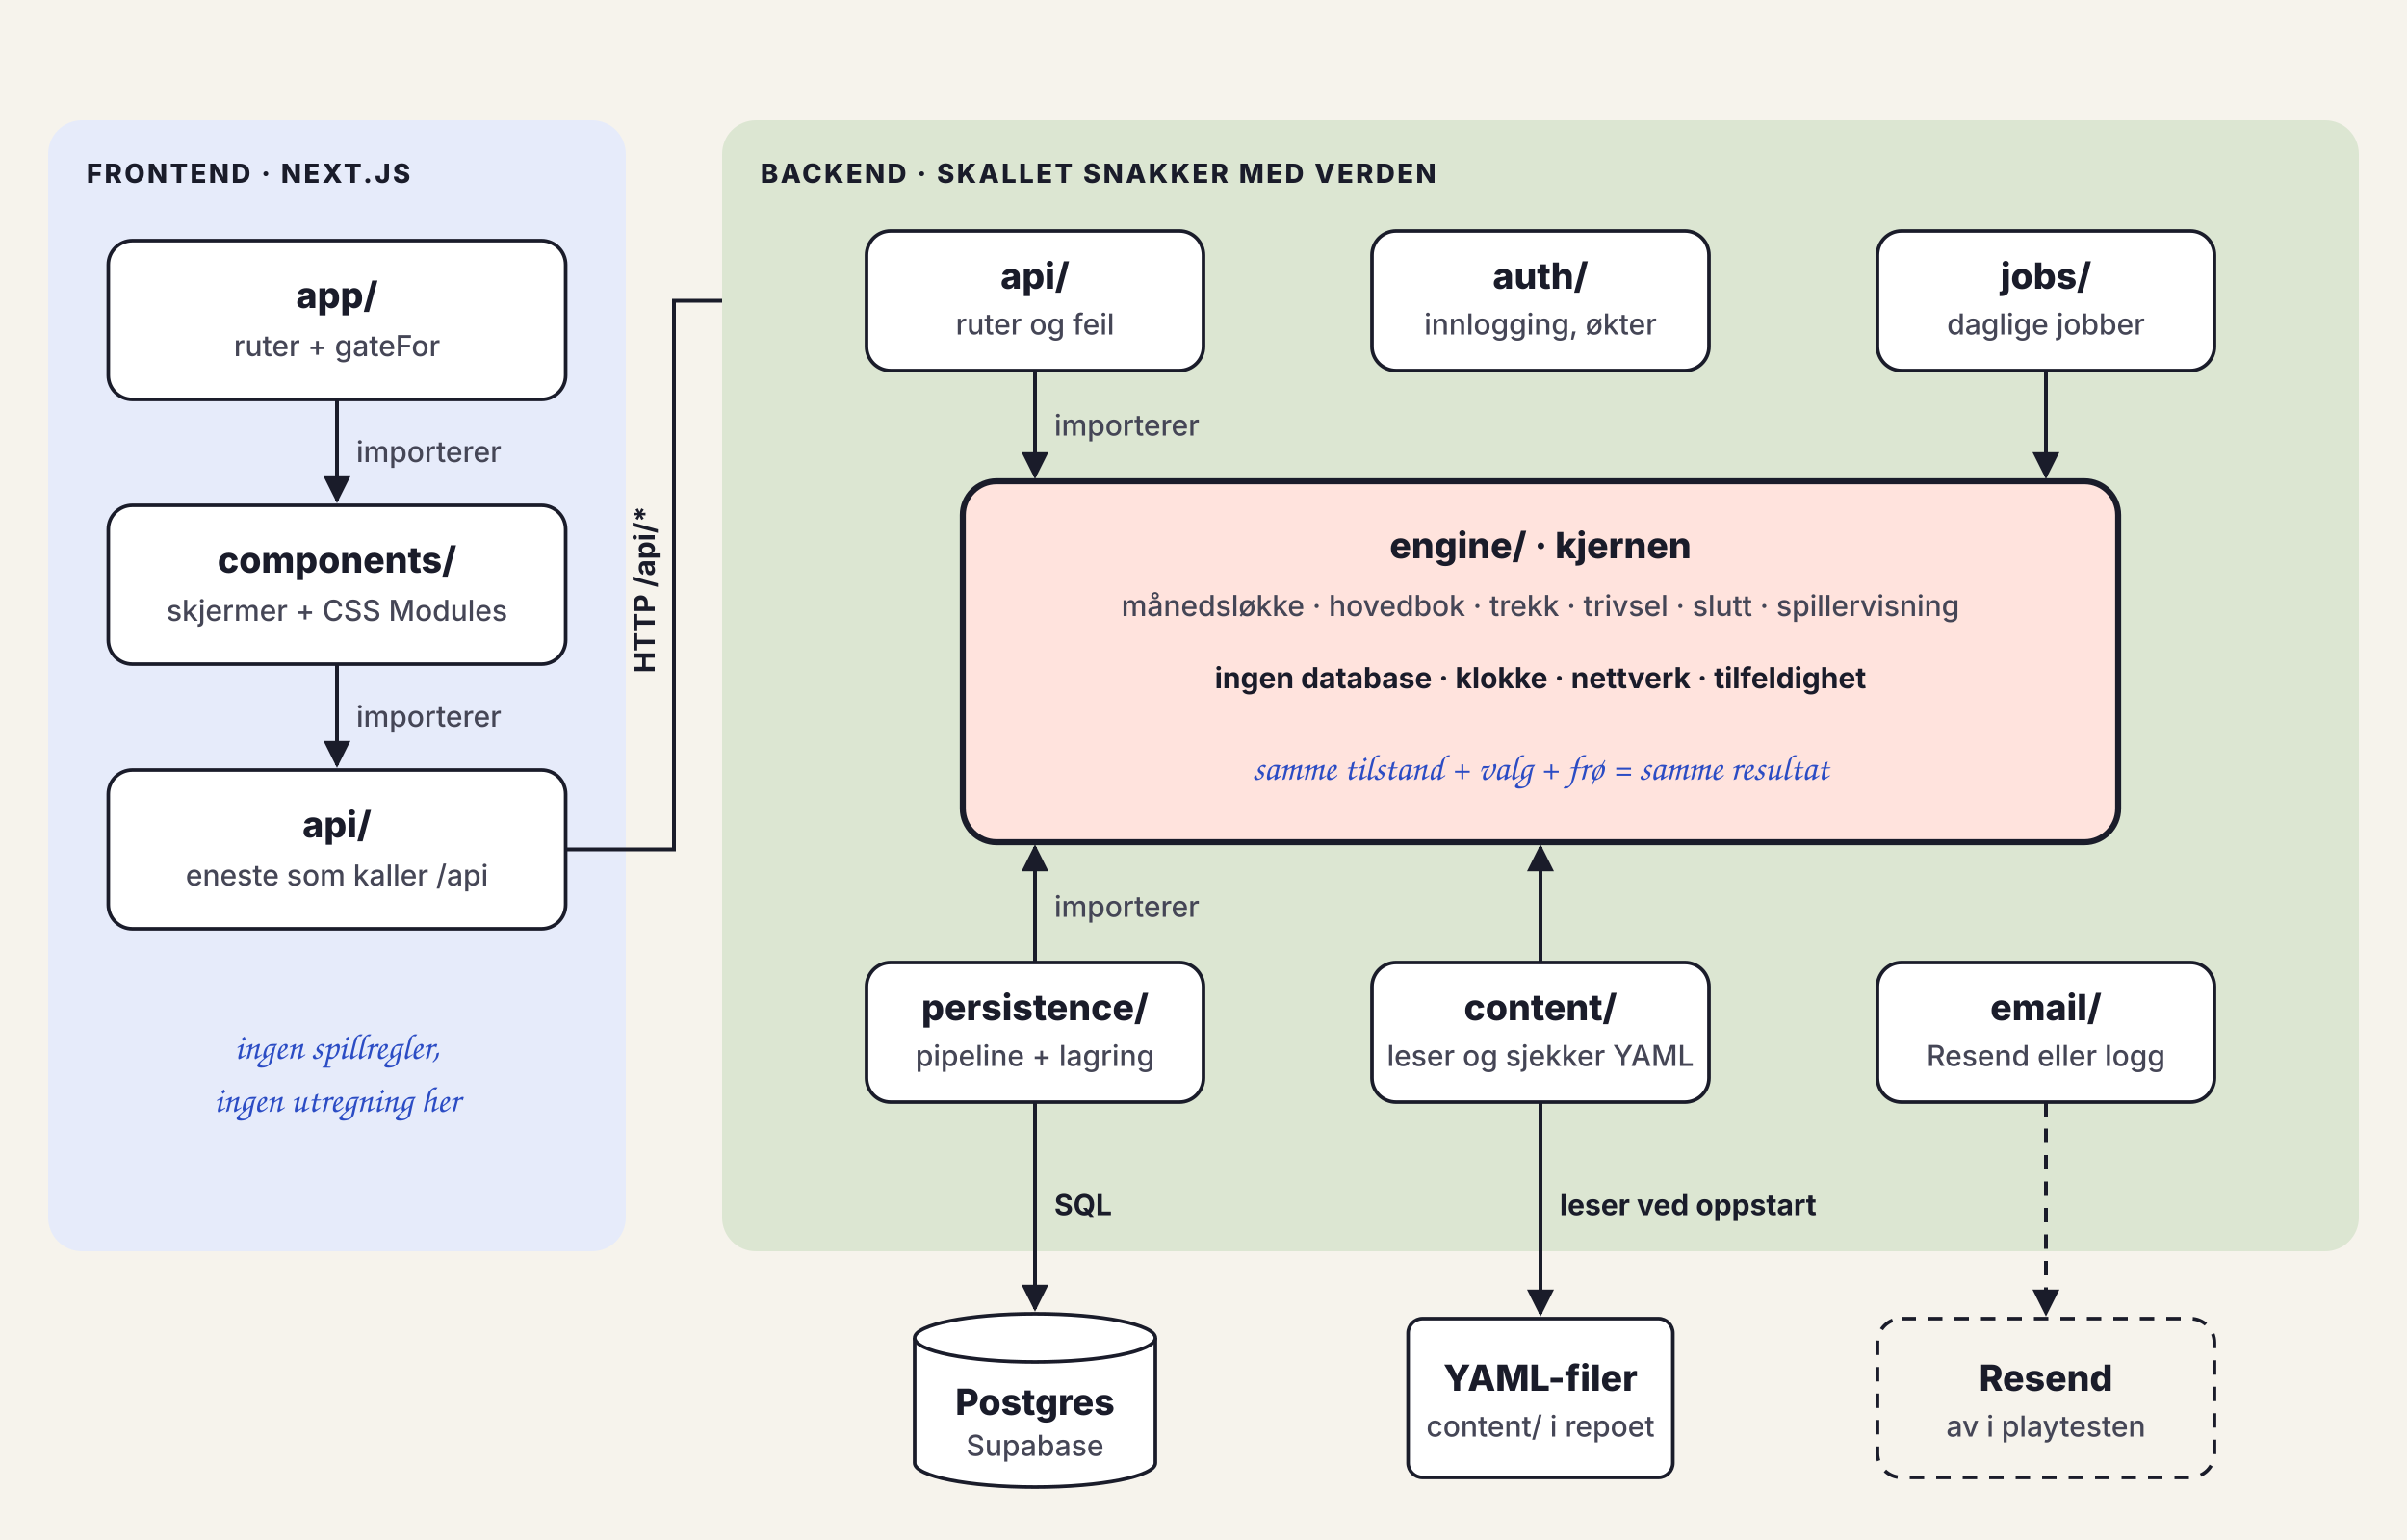
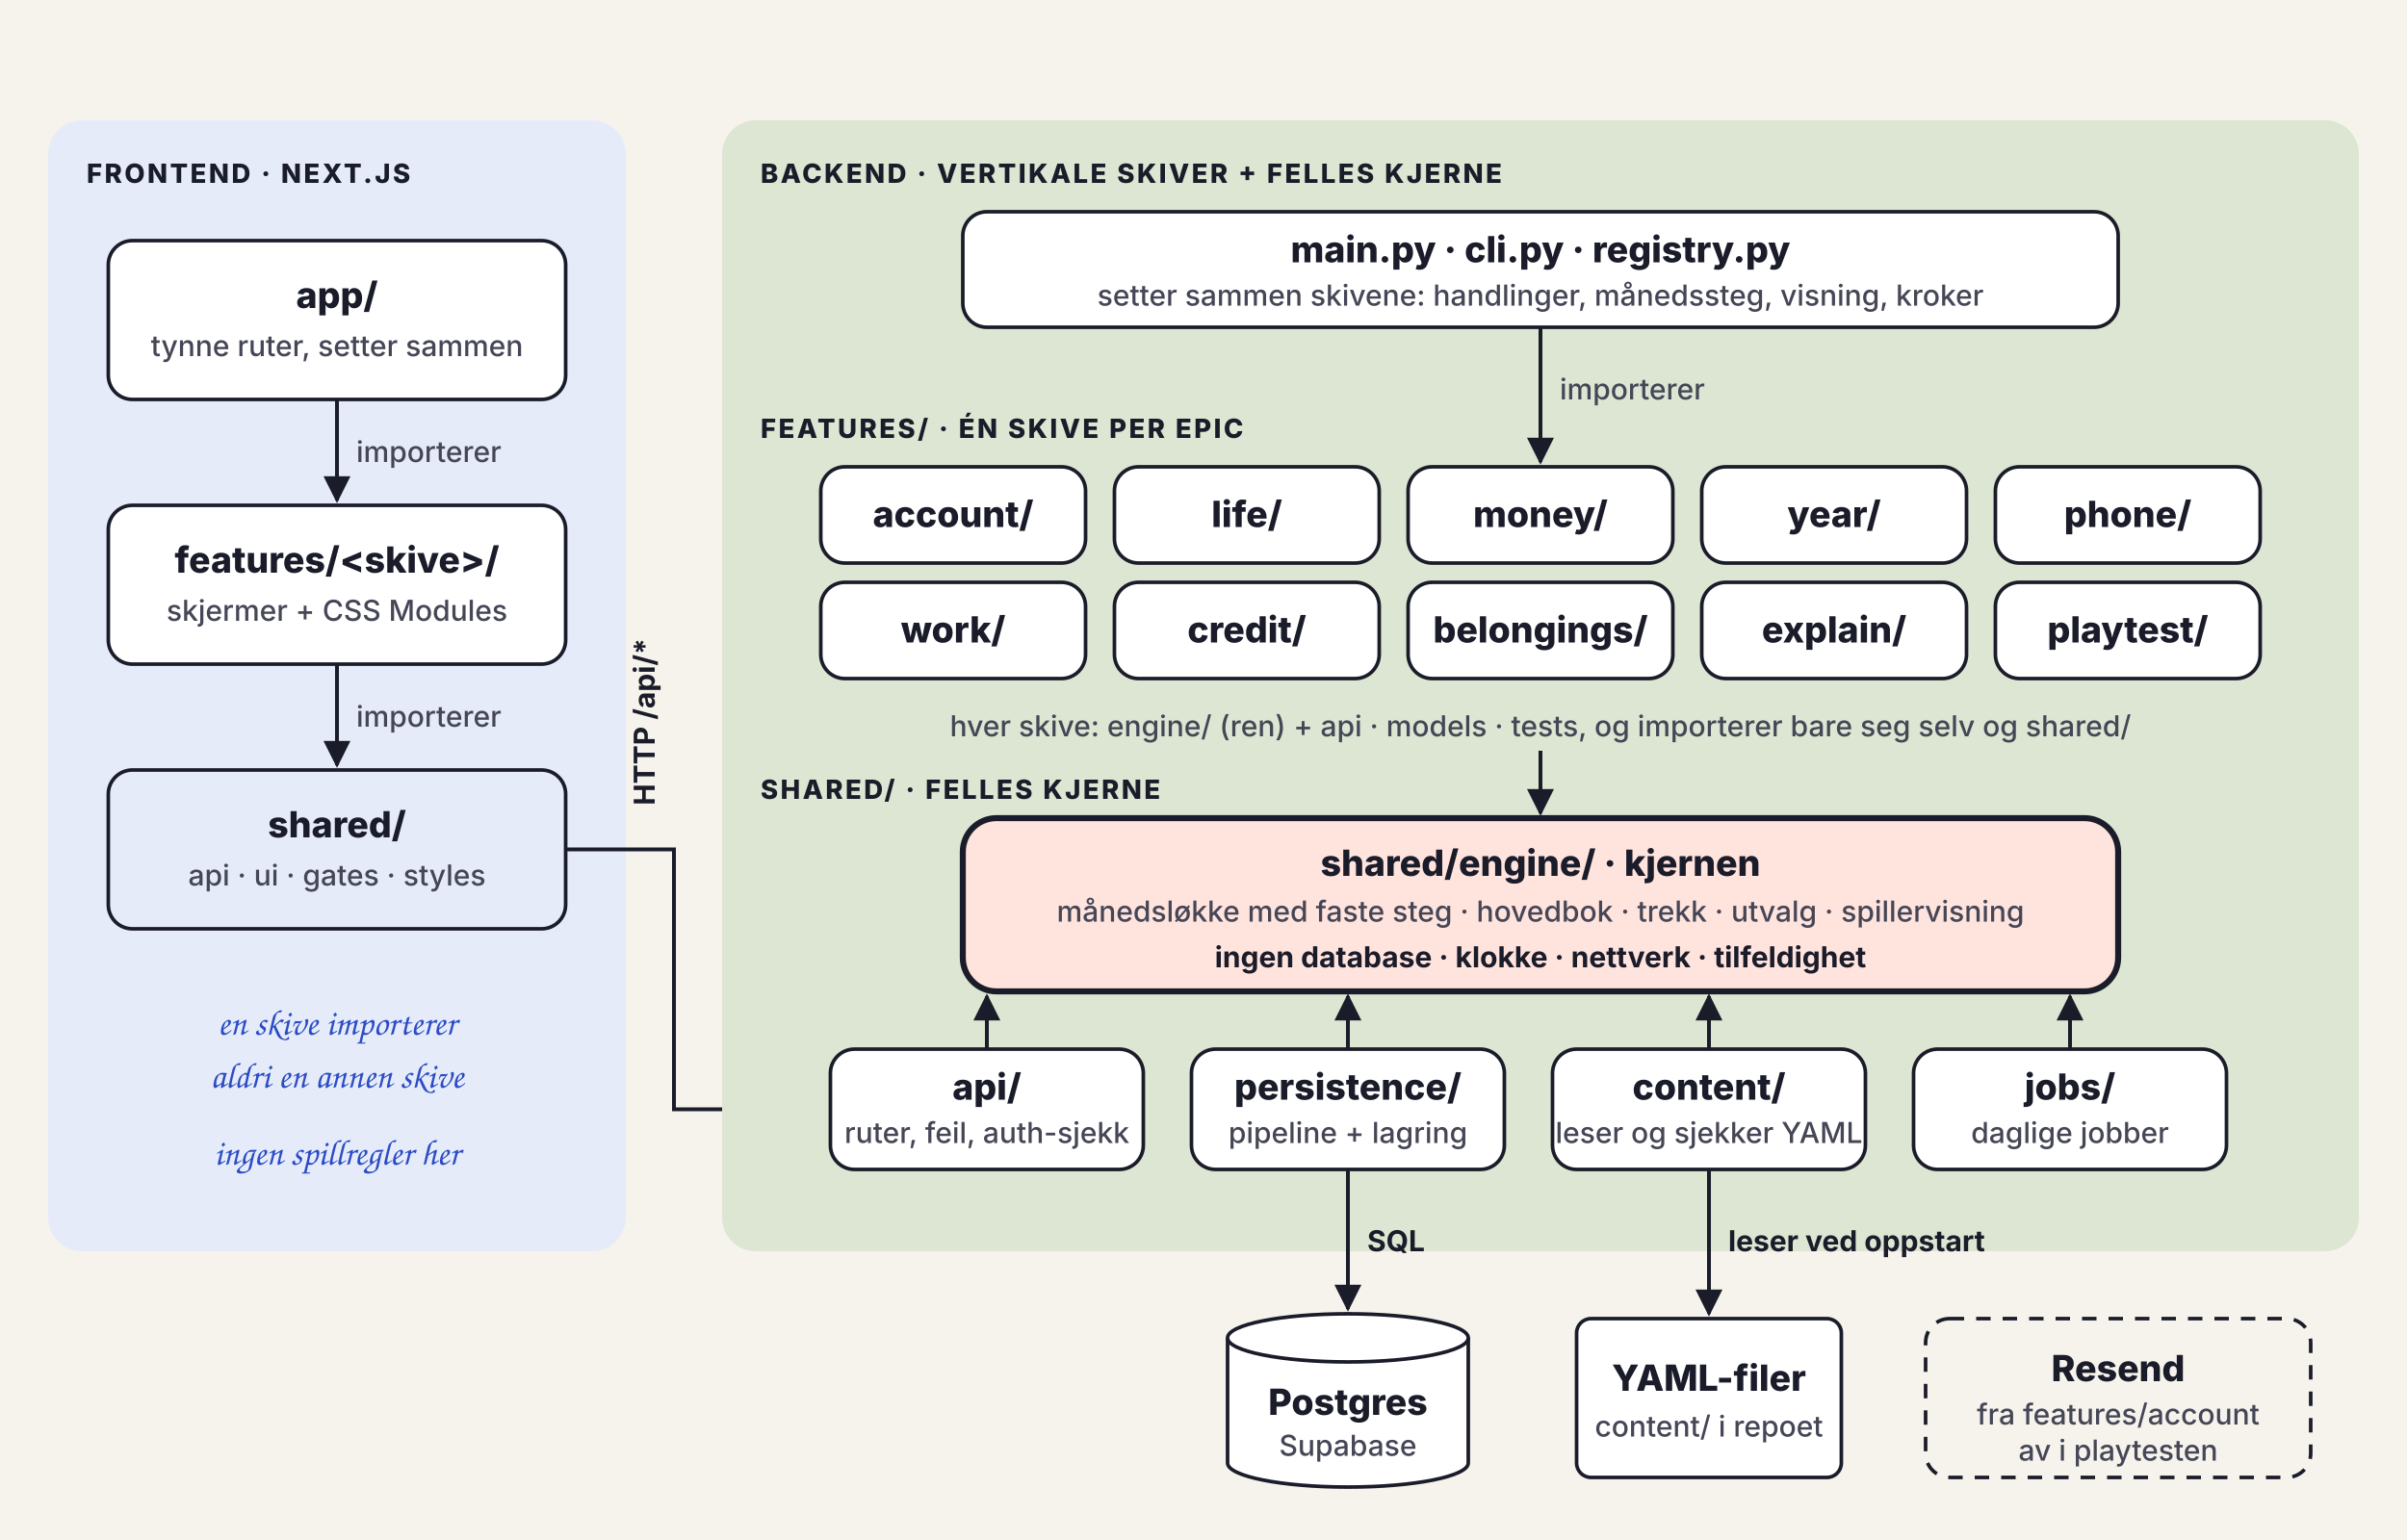
- <svg xmlns="http://www.w3.org/2000/svg" viewBox="0 0 1000 640" role="img" aria-label="Lagene i koden: frontenden importerer app, så components, så api, og bare api snakker HTTP med backenden. I backenden ligger motoren i midten. api og jobs over den og persistence og content under den importerer motoren. Bare skallet snakker med Postgres, YAML-filene og Resend.">
+ <svg xmlns="http://www.w3.org/2000/svg" viewBox="0 0 1000 640" role="img" aria-label="Vertikale skiver i koden: i frontenden importerer app/ skivene i features/, og skivene importerer bare shared/, der api/ er det eneste som snakker HTTP med backenden. I backenden setter main, cli og registry sammen ti skiver, én per epic-domene. En skive importerer bare seg selv og shared/, aldri en annen skive. I shared/ ligger motorkjernen med månedsløkka, hovedboka, trekkene og spillervisningen, og skallet api/, persistence/, content/ og jobs/ importerer den. Bare skallet snakker med Postgres og YAML-filene, og account-skiva med Resend.">
  <style>
    .d-bg{fill:var(--d-paper,#F6F3EC)}
    .d-zone{fill:var(--d-zone,#DCE6D2)}
    .d-zone2{fill:var(--d-zone2,#E6EBFA)}
    .d-box{fill:var(--d-surface,#FFFFFF);stroke:var(--d-ink,#1A1C2A);stroke-width:1.5}
    .d-core{fill:var(--d-coral-soft,#FFE3DD);stroke:var(--d-ink,#1A1C2A);stroke-width:2.5}
    .d-full{fill:var(--d-cobalt-soft,#E6EBFA);stroke:var(--d-ink,#1A1C2A);stroke-width:1.5}
    .d-ghost{fill:none;stroke:var(--d-ink,#1A1C2A);stroke-width:1.5;stroke-dasharray:6 5}
    .d-ln{fill:none;stroke:var(--d-ink,#1A1C2A);stroke-width:1.6}
    .d-dash{stroke-dasharray:6 5}
    .d-ah{fill:var(--d-ink,#1A1C2A)}
    svg text{font-family:'Bricolage Grotesque',system-ui,-apple-system,'Segoe UI',sans-serif;fill:var(--d-ink,#1A1C2A)}
    svg .d-t{font-size:15px;font-weight:800}
    svg .d-s{font-size:12px;font-weight:500;fill:var(--d-muted,#454656)}
    svg .d-l{font-size:12px;font-weight:700}
    svg .d-h{font-size:11px;font-weight:800;letter-spacing:.09em}
    svg .d-note{font-family:Kalam,'Segoe Print','Comic Sans MS',cursive;font-size:15px;fill:var(--d-cobalt,#2B4CC4)}
  </style>
  <defs>
    <marker id="f3a" viewBox="0 0 10 10" refX="9" refY="5" markerWidth="7" markerHeight="7" orient="auto-start-reverse">
      <path d="M0 0L10 5L0 10z" class="d-ah" />
    </marker>
  </defs>
  <rect class="d-bg" x="0" y="0" width="1000" height="640" />
  <rect class="d-zone2" x="20" y="50" width="240" height="470" rx="14" />
  <text class="d-h" x="36" y="76">FRONTEND · NEXT.JS</text>
  <rect class="d-box" x="45" y="100" width="190" height="66" rx="10" />
  <text class="d-t" x="140" y="128" text-anchor="middle">app/</text>
-   <text class="d-s" x="140" y="148" text-anchor="middle">ruter + gateFor</text>
+   <text class="d-s" x="140" y="148" text-anchor="middle">tynne ruter, setter sammen</text>
  <rect class="d-box" x="45" y="210" width="190" height="66" rx="10" />
-   <text class="d-t" x="140" y="238" text-anchor="middle">components/</text>
+   <text class="d-t" x="140" y="238" text-anchor="middle">features/&lt;skive&gt;/</text>
  <text class="d-s" x="140" y="258" text-anchor="middle">skjermer + CSS Modules</text>
-   <rect class="d-box" x="45" y="320" width="190" height="66" rx="10" />
-   <text class="d-t" x="140" y="348" text-anchor="middle">api/</text>
-   <text class="d-s" x="140" y="368" text-anchor="middle">eneste som kaller /api</text>
+   <rect class="d-full" x="45" y="320" width="190" height="66" rx="10" />
+   <text class="d-t" x="140" y="348" text-anchor="middle">shared/</text>
+   <text class="d-s" x="140" y="368" text-anchor="middle">api · ui · gates · styles</text>
  <path class="d-ln" d="M140 166 V208" marker-end="url(#f3a)" />
  <text class="d-s" x="148" y="192">importerer</text>
  <path class="d-ln" d="M140 276 V318" marker-end="url(#f3a)" />
  <text class="d-s" x="148" y="302">importerer</text>
-   <text class="d-note" x="140" y="440" text-anchor="middle">ingen spillregler,</text>
-   <text class="d-note" x="140" y="462" text-anchor="middle">ingen utregning her</text>
-   <path class="d-ln" d="M235 353 H280 V125 H358" marker-end="url(#f3a)" />
-   <text class="d-l" transform="translate(272 245) rotate(-90)" text-anchor="middle">HTTP /api/*</text>
+   <text class="d-note" x="140" y="430" text-anchor="middle">en skive importerer</text>
+   <text class="d-note" x="140" y="452" text-anchor="middle">aldri en annen skive</text>
+   <text class="d-note" x="140" y="484" text-anchor="middle">ingen spillregler her</text>
+   <path class="d-ln" d="M235 353 H280 V461 H343" marker-end="url(#f3a)" />
+   <text class="d-l" transform="translate(272 300) rotate(-90)" text-anchor="middle">HTTP /api/*</text>
  <rect class="d-zone" x="300" y="50" width="680" height="470" rx="14" />
-   <text class="d-h" x="316" y="76">BACKEND · SKALLET SNAKKER MED VERDEN</text>
-   <rect class="d-box" x="360" y="96" width="140" height="58" rx="10" />
-   <text class="d-t" x="430" y="120" text-anchor="middle">api/</text>
-   <text class="d-s" x="430" y="139" text-anchor="middle">ruter og feil</text>
-   <rect class="d-box" x="570" y="96" width="140" height="58" rx="10" />
-   <text class="d-t" x="640" y="120" text-anchor="middle">auth/</text>
-   <text class="d-s" x="640" y="139" text-anchor="middle">innlogging, økter</text>
-   <rect class="d-box" x="780" y="96" width="140" height="58" rx="10" />
-   <text class="d-t" x="850" y="120" text-anchor="middle">jobs/</text>
-   <text class="d-s" x="850" y="139" text-anchor="middle">daglige jobber</text>
-   <rect class="d-core" x="400" y="200" width="480" height="150" rx="14" />
-   <text class="d-t" x="640" y="232" text-anchor="middle">engine/ · kjernen</text>
-   <text class="d-s" x="640" y="256" text-anchor="middle">månedsløkke · hovedbok · trekk · trivsel · slutt · spillervisning</text>
-   <text class="d-l" x="640" y="286" text-anchor="middle">ingen database · klokke · nettverk · tilfeldighet</text>
-   <text class="d-note" x="640" y="324" text-anchor="middle">samme tilstand + valg + frø = samme resultat</text>
-   <rect class="d-box" x="360" y="400" width="140" height="58" rx="10" />
-   <text class="d-t" x="430" y="424" text-anchor="middle">persistence/</text>
-   <text class="d-s" x="430" y="443" text-anchor="middle">pipeline + lagring</text>
-   <rect class="d-box" x="570" y="400" width="140" height="58" rx="10" />
-   <text class="d-t" x="640" y="424" text-anchor="middle">content/</text>
-   <text class="d-s" x="640" y="443" text-anchor="middle">leser og sjekker YAML</text>
-   <rect class="d-box" x="780" y="400" width="140" height="58" rx="10" />
-   <text class="d-t" x="850" y="424" text-anchor="middle">email/</text>
-   <text class="d-s" x="850" y="443" text-anchor="middle">Resend eller logg</text>
-   <path class="d-ln" d="M430 154 V198" marker-end="url(#f3a)" />
-   <text class="d-s" x="438" y="181">importerer</text>
-   <path class="d-ln" d="M850 154 V198" marker-end="url(#f3a)" />
-   <path class="d-ln" d="M430 400 V352" marker-end="url(#f3a)" />
-   <text class="d-s" x="438" y="381">importerer</text>
-   <path class="d-ln" d="M640 400 V352" marker-end="url(#f3a)" />
-   <path class="d-box" d="M380 556 v52 a50 10 0 0 0 100 0 v-52" />
-   <ellipse class="d-box" cx="430" cy="556" rx="50" ry="10" />
-   <text class="d-t" x="430" y="588" text-anchor="middle">Postgres</text>
-   <text class="d-s" x="430" y="605" text-anchor="middle">Supabase</text>
-   <rect class="d-box" x="585" y="548" width="110" height="66" rx="6" />
-   <text class="d-t" x="640" y="578" text-anchor="middle">YAML-filer</text>
-   <text class="d-s" x="640" y="597" text-anchor="middle">content/ i repoet</text>
-   <rect class="d-ghost" x="780" y="548" width="140" height="66" rx="10" />
-   <text class="d-t" x="850" y="578" text-anchor="middle">Resend</text>
-   <text class="d-s" x="850" y="597" text-anchor="middle">av i playtesten</text>
-   <path class="d-ln" d="M430 458 V544" marker-end="url(#f3a)" />
-   <text class="d-l" x="438" y="505">SQL</text>
-   <path class="d-ln" d="M640 458 V546" marker-end="url(#f3a)" />
-   <text class="d-l" x="648" y="505">leser ved oppstart</text>
-   <path class="d-ln d-dash" d="M850 458 V546" marker-end="url(#f3a)" />
+   <text class="d-h" x="316" y="76">BACKEND · VERTIKALE SKIVER + FELLES KJERNE</text>
+   <rect class="d-box" x="400" y="88" width="480" height="48" rx="10" />
+   <text class="d-t" x="640" y="109" text-anchor="middle">main.py · cli.py · registry.py</text>
+   <text class="d-s" x="640" y="127" text-anchor="middle">setter sammen skivene: handlinger, månedssteg, visning, kroker</text>
+   <path class="d-ln" d="M640 136 V192" marker-end="url(#f3a)" />
+   <text class="d-s" x="648" y="166">importerer</text>
+   <text class="d-h" x="316" y="182">FEATURES/ · ÉN SKIVE PER EPIC</text>
+   <rect class="d-box" x="341" y="194" width="110" height="40" rx="10" />
+   <text class="d-t" x="396" y="219" text-anchor="middle">account/</text>
+   <rect class="d-box" x="463" y="194" width="110" height="40" rx="10" />
+   <text class="d-t" x="518" y="219" text-anchor="middle">life/</text>
+   <rect class="d-box" x="585" y="194" width="110" height="40" rx="10" />
+   <text class="d-t" x="640" y="219" text-anchor="middle">money/</text>
+   <rect class="d-box" x="707" y="194" width="110" height="40" rx="10" />
+   <text class="d-t" x="762" y="219" text-anchor="middle">year/</text>
+   <rect class="d-box" x="829" y="194" width="110" height="40" rx="10" />
+   <text class="d-t" x="884" y="219" text-anchor="middle">phone/</text>
+   <rect class="d-box" x="341" y="242" width="110" height="40" rx="10" />
+   <text class="d-t" x="396" y="267" text-anchor="middle">work/</text>
+   <rect class="d-box" x="463" y="242" width="110" height="40" rx="10" />
+   <text class="d-t" x="518" y="267" text-anchor="middle">credit/</text>
+   <rect class="d-box" x="585" y="242" width="110" height="40" rx="10" />
+   <text class="d-t" x="640" y="267" text-anchor="middle">belongings/</text>
+   <rect class="d-box" x="707" y="242" width="110" height="40" rx="10" />
+   <text class="d-t" x="762" y="267" text-anchor="middle">explain/</text>
+   <rect class="d-box" x="829" y="242" width="110" height="40" rx="10" />
+   <text class="d-t" x="884" y="267" text-anchor="middle">playtest/</text>
+   <text class="d-s" x="640" y="306" text-anchor="middle">hver skive: engine/ (ren) + api · models · tests, og importerer bare seg selv og shared/</text>
+   <path class="d-ln" d="M640 312 V338" marker-end="url(#f3a)" />
+   <text class="d-h" x="316" y="332">SHARED/ · FELLES KJERNE</text>
+   <rect class="d-core" x="400" y="340" width="480" height="72" rx="14" />
+   <text class="d-t" x="640" y="364" text-anchor="middle">shared/engine/ · kjernen</text>
+   <text class="d-s" x="640" y="383" text-anchor="middle">månedsløkke med faste steg · hovedbok · trekk · utvalg · spillervisning</text>
+   <text class="d-l" x="640" y="402" text-anchor="middle">ingen database · klokke · nettverk · tilfeldighet</text>
+   <rect class="d-box" x="345" y="436" width="130" height="50" rx="10" />
+   <text class="d-t" x="410" y="457" text-anchor="middle">api/</text>
+   <text class="d-s" x="410" y="475" text-anchor="middle">ruter, feil, auth-sjekk</text>
+   <path class="d-ln" d="M410 436 V414" marker-end="url(#f3a)" />
+   <rect class="d-box" x="495" y="436" width="130" height="50" rx="10" />
+   <text class="d-t" x="560" y="457" text-anchor="middle">persistence/</text>
+   <text class="d-s" x="560" y="475" text-anchor="middle">pipeline + lagring</text>
+   <path class="d-ln" d="M560 436 V414" marker-end="url(#f3a)" />
+   <rect class="d-box" x="645" y="436" width="130" height="50" rx="10" />
+   <text class="d-t" x="710" y="457" text-anchor="middle">content/</text>
+   <text class="d-s" x="710" y="475" text-anchor="middle">leser og sjekker YAML</text>
+   <path class="d-ln" d="M710 436 V414" marker-end="url(#f3a)" />
+   <rect class="d-box" x="795" y="436" width="130" height="50" rx="10" />
+   <text class="d-t" x="860" y="457" text-anchor="middle">jobs/</text>
+   <text class="d-s" x="860" y="475" text-anchor="middle">daglige jobber</text>
+   <path class="d-ln" d="M860 436 V414" marker-end="url(#f3a)" />
+   <path class="d-box" d="M510 556 v52 a50 10 0 0 0 100 0 v-52" />
+   <ellipse class="d-box" cx="560" cy="556" rx="50" ry="10" />
+   <text class="d-t" x="560" y="588" text-anchor="middle">Postgres</text>
+   <text class="d-s" x="560" y="605" text-anchor="middle">Supabase</text>
+   <rect class="d-box" x="655" y="548" width="110" height="66" rx="6" />
+   <text class="d-t" x="710" y="578" text-anchor="middle">YAML-filer</text>
+   <text class="d-s" x="710" y="597" text-anchor="middle">content/ i repoet</text>
+   <rect class="d-ghost" x="800" y="548" width="160" height="66" rx="10" />
+   <text class="d-t" x="880" y="574" text-anchor="middle">Resend</text>
+   <text class="d-s" x="880" y="592" text-anchor="middle">fra features/account</text>
+   <text class="d-s" x="880" y="607" text-anchor="middle">av i playtesten</text>
+   <path class="d-ln" d="M560 486 V544" marker-end="url(#f3a)" />
+   <text class="d-l" x="568" y="520">SQL</text>
+   <path class="d-ln" d="M710 486 V546" marker-end="url(#f3a)" />
+   <text class="d-l" x="718" y="520">leser ved oppstart</text>
</svg>
